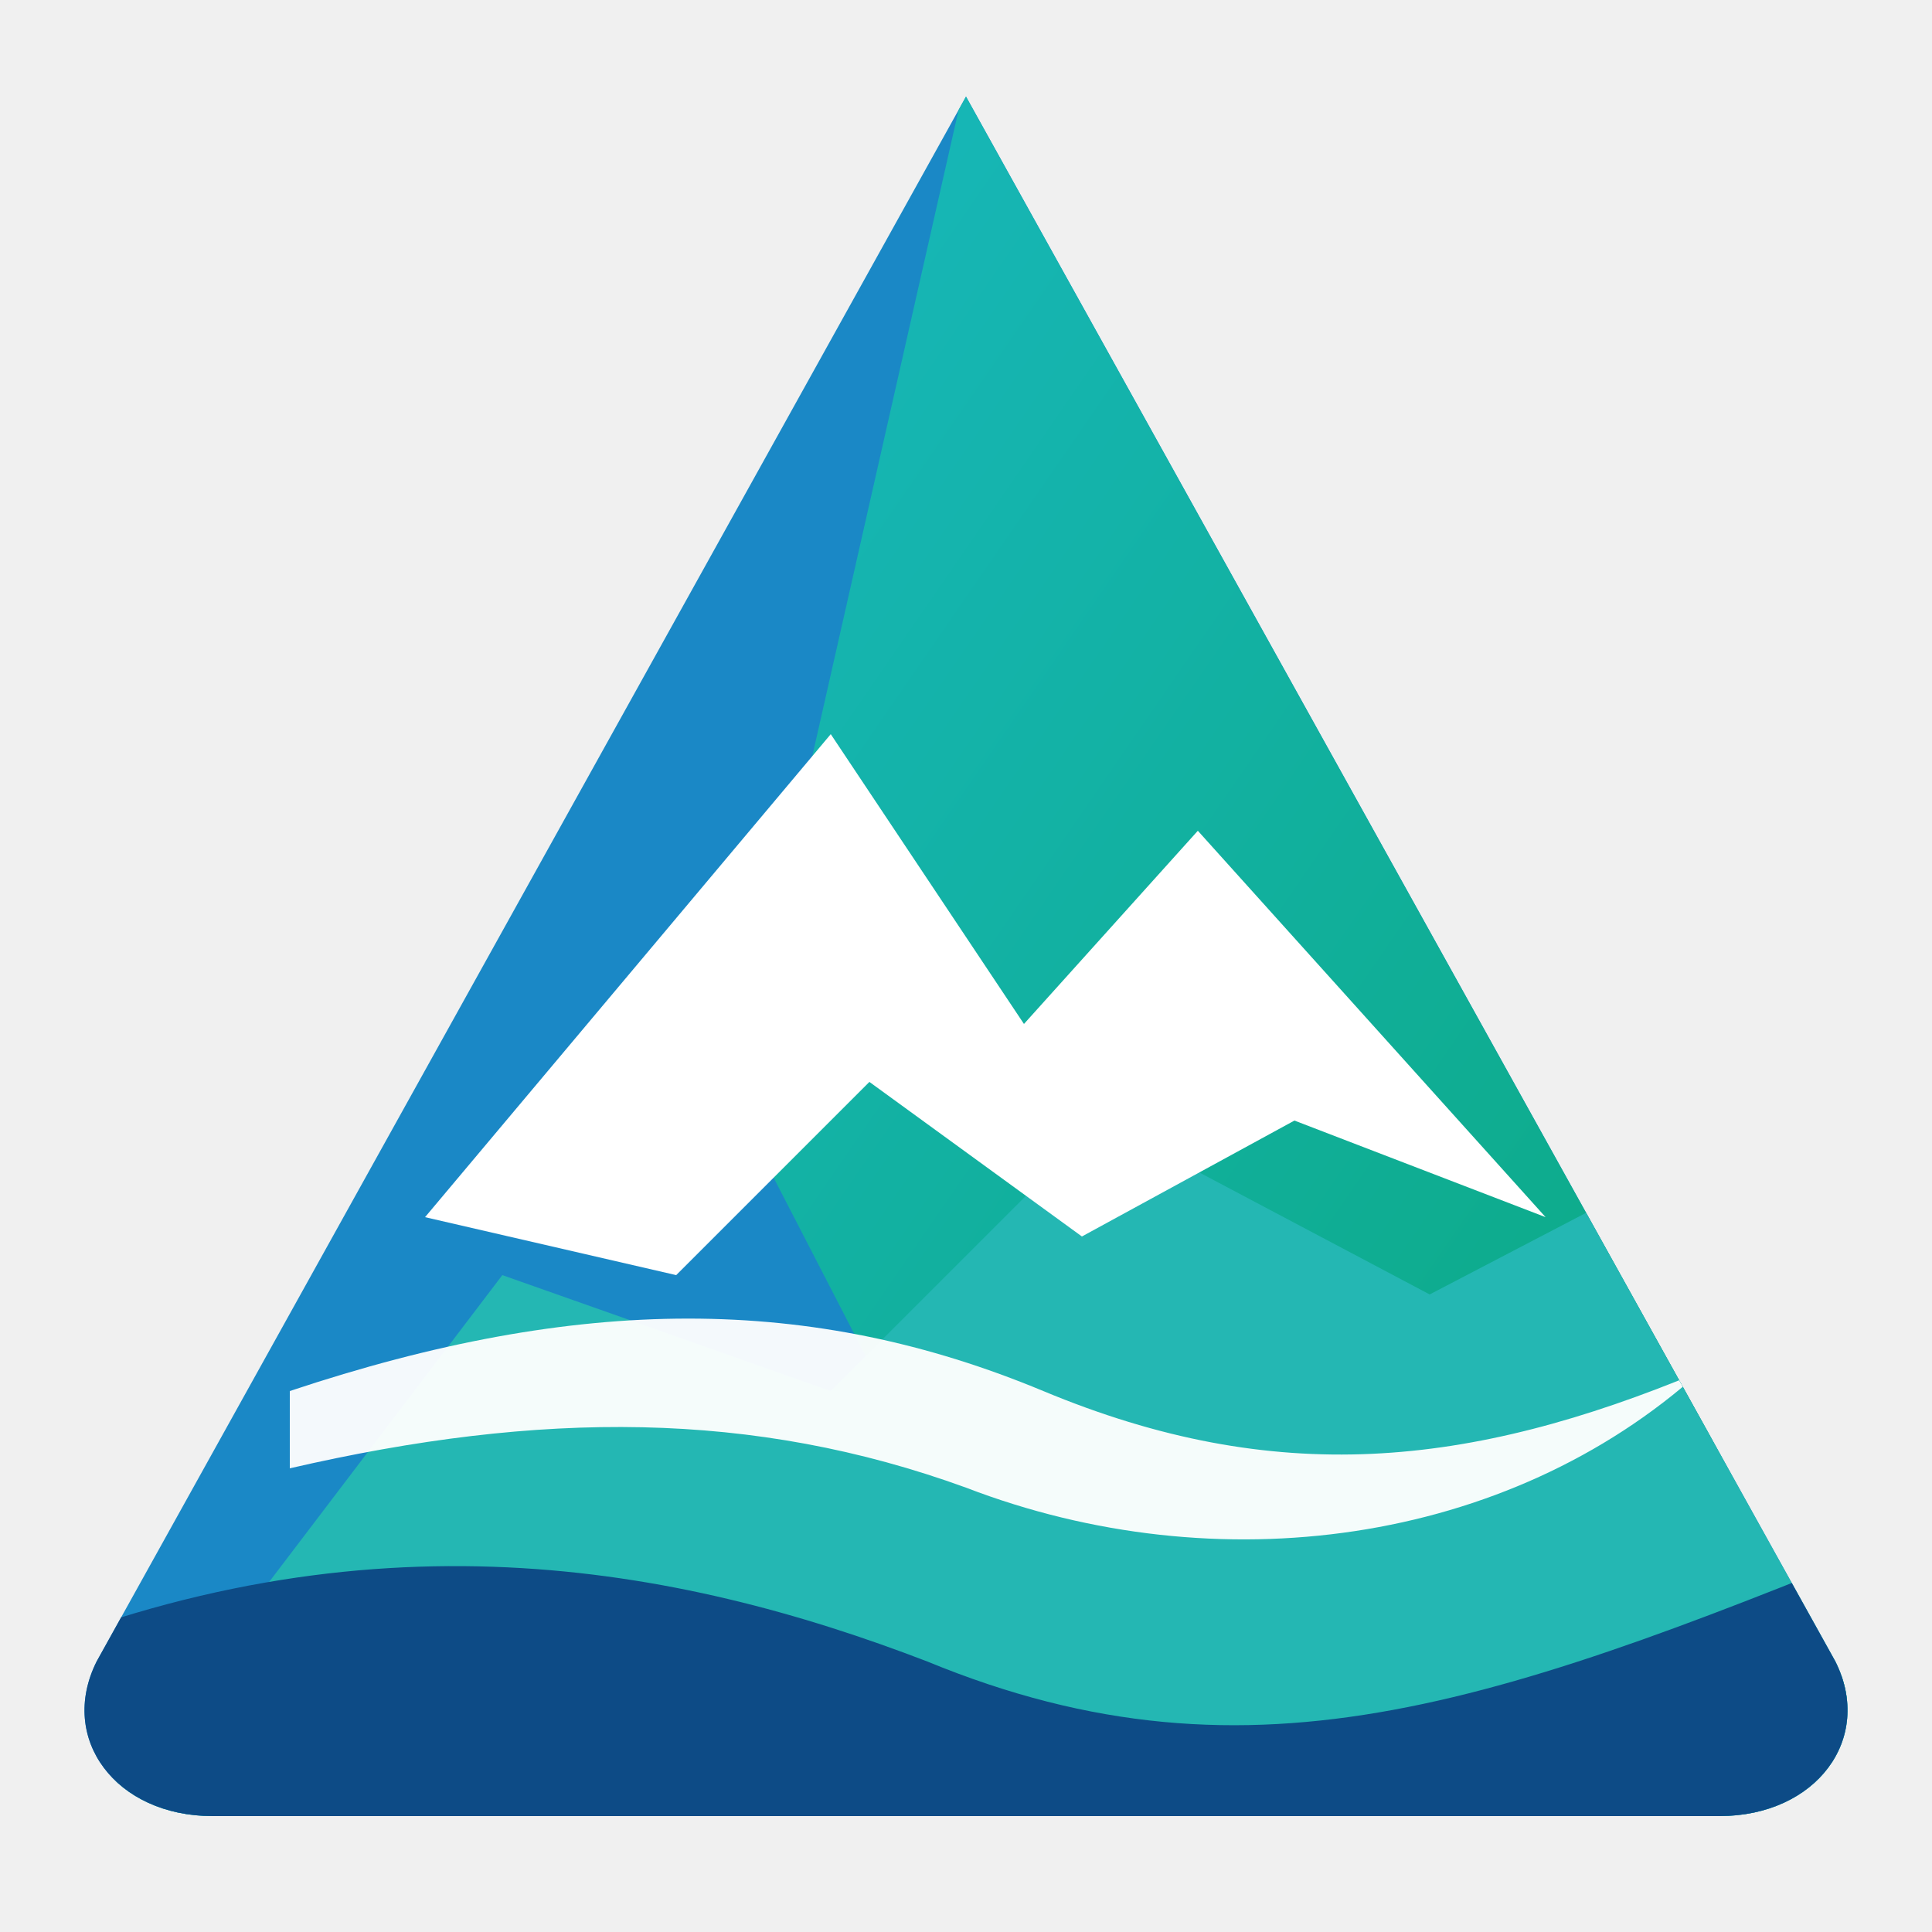
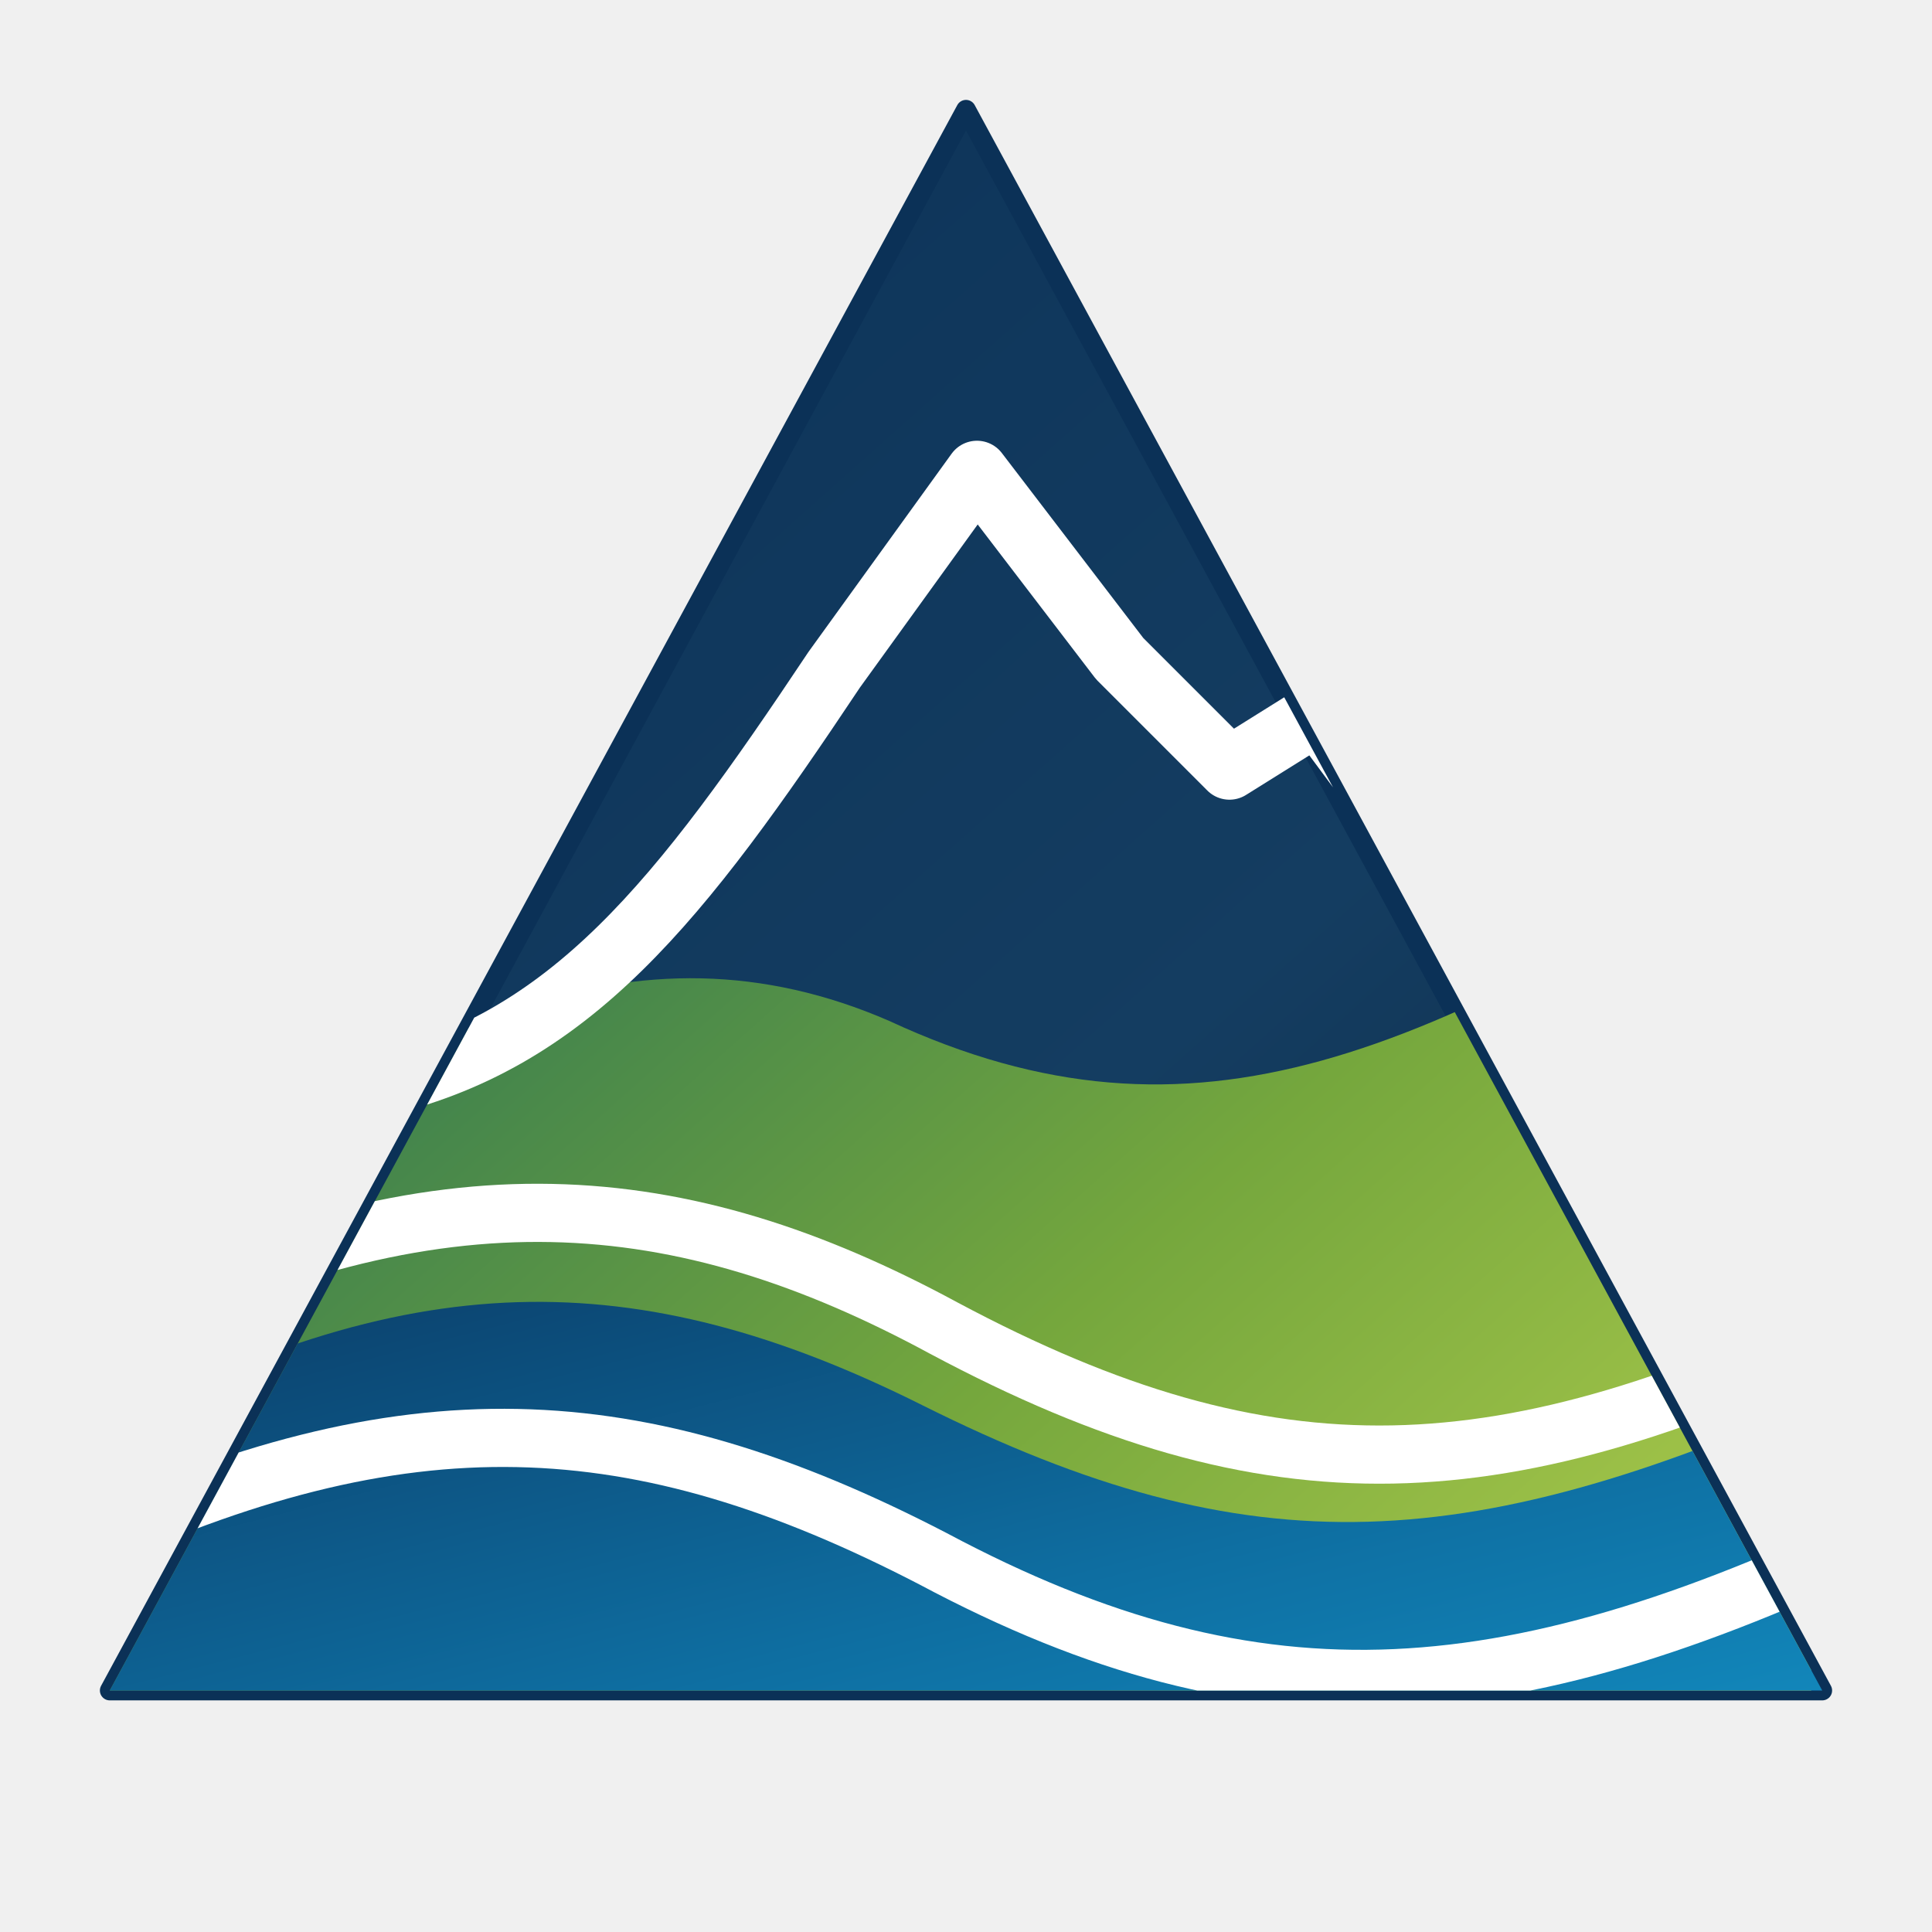
- <svg xmlns="http://www.w3.org/2000/svg" viewBox="0 0 100 100">
+ <svg xmlns="http://www.w3.org/2000/svg" viewBox="0 0 176 176" role="img" aria-labelledby="t d">
  <defs>
-     <linearGradient id="g" x1="0" y1="0" x2="1" y2="1">
-       <stop stop-color="#18b8bd" />
-       <stop offset="1" stop-color="#0aa77b" />
+     <linearGradient id="mount" x1="0" y1="0" x2=".95" y2="1">
+       <stop offset="0" stop-color="#0b3157" />
+       <stop offset=".62" stop-color="#143d61" />
+       <stop offset="1" stop-color="#0e2741" />
    </linearGradient>
-     <clipPath id="t">
-       <path d="M50 5 95 86c2 4-1 8-6 8H11c-5 0-8-4-6-8L50 5Z" />
+     <linearGradient id="land" x1="0" y1=".25" x2="1" y2=".85">
+       <stop offset="0" stop-color="#2e7653" />
+       <stop offset=".55" stop-color="#75a73d" />
+       <stop offset="1" stop-color="#aac94b" />
+     </linearGradient>
+     <linearGradient id="sea" x1="0" y1="0" x2="1" y2="1">
+       <stop offset="0" stop-color="#0b3d68" />
+       <stop offset=".58" stop-color="#0e6ea1" />
+       <stop offset="1" stop-color="#138dc1" />
+     </linearGradient>
+     <clipPath id="tri">
+       <path d="M88 10 166 154H10Z" />
    </clipPath>
  </defs>
-   <g clip-path="url(#t)">
-     <rect width="100" height="100" fill="#1a88c6" />
-     <path d="M50 4 96 88H54L38 57Z" fill="url(#g)" />
-     <path d="M7 91 26 66 43 72 57 58 74 67 97 55v44H0Z" fill="#24b7b3" />
-     <path d="M0 86c19-8 35-5 48 0 17 7 30 2 52-7v21H0Z" fill="#0d4b86" />
-     <path d="m22 63 21-25 10 15 9-10 18 20-13-5-11 6-11-8-10 10Z" fill="#fff" />
-     <path d="M15 72c15-5 27-5 39 0 12 5 22 4 34-1-10 9-25 11-38 6-11-4-22-4-35-1Z" fill="#fff" opacity=".95" />
+   <path d="M88 10 166 154H10Z" fill="url(#mount)" stroke="#0b3157" stroke-width="1.8" stroke-linejoin="round" />
+   <g clip-path="url(#tri)">
+     <path d="M12 115C36 93 58 83 81 93c28 13 49 3 84-19v82H9Z" fill="url(#land)" />
+     <path d="M8 131c29-16 50-16 76-3 30 15 50 14 85-2v35H6Z" fill="url(#sea)" />
+     <path d="M34 99c18-4 28-17 42-38l13-18 13 17 10 10 8-5 20 27" fill="none" stroke="#fff" stroke-width="5.7" stroke-linecap="round" stroke-linejoin="round" />
+     <path d="M10 121c30-15 52-13 76 0 30 16 51 15 84-1" fill="none" stroke="#fff" stroke-width="5.3" stroke-linecap="round" />
+     <path d="M7 141c30-14 51-13 78 1 30 16 53 14 88-3" fill="none" stroke="#fff" stroke-width="5.3" stroke-linecap="round" />
  </g>
</svg>
